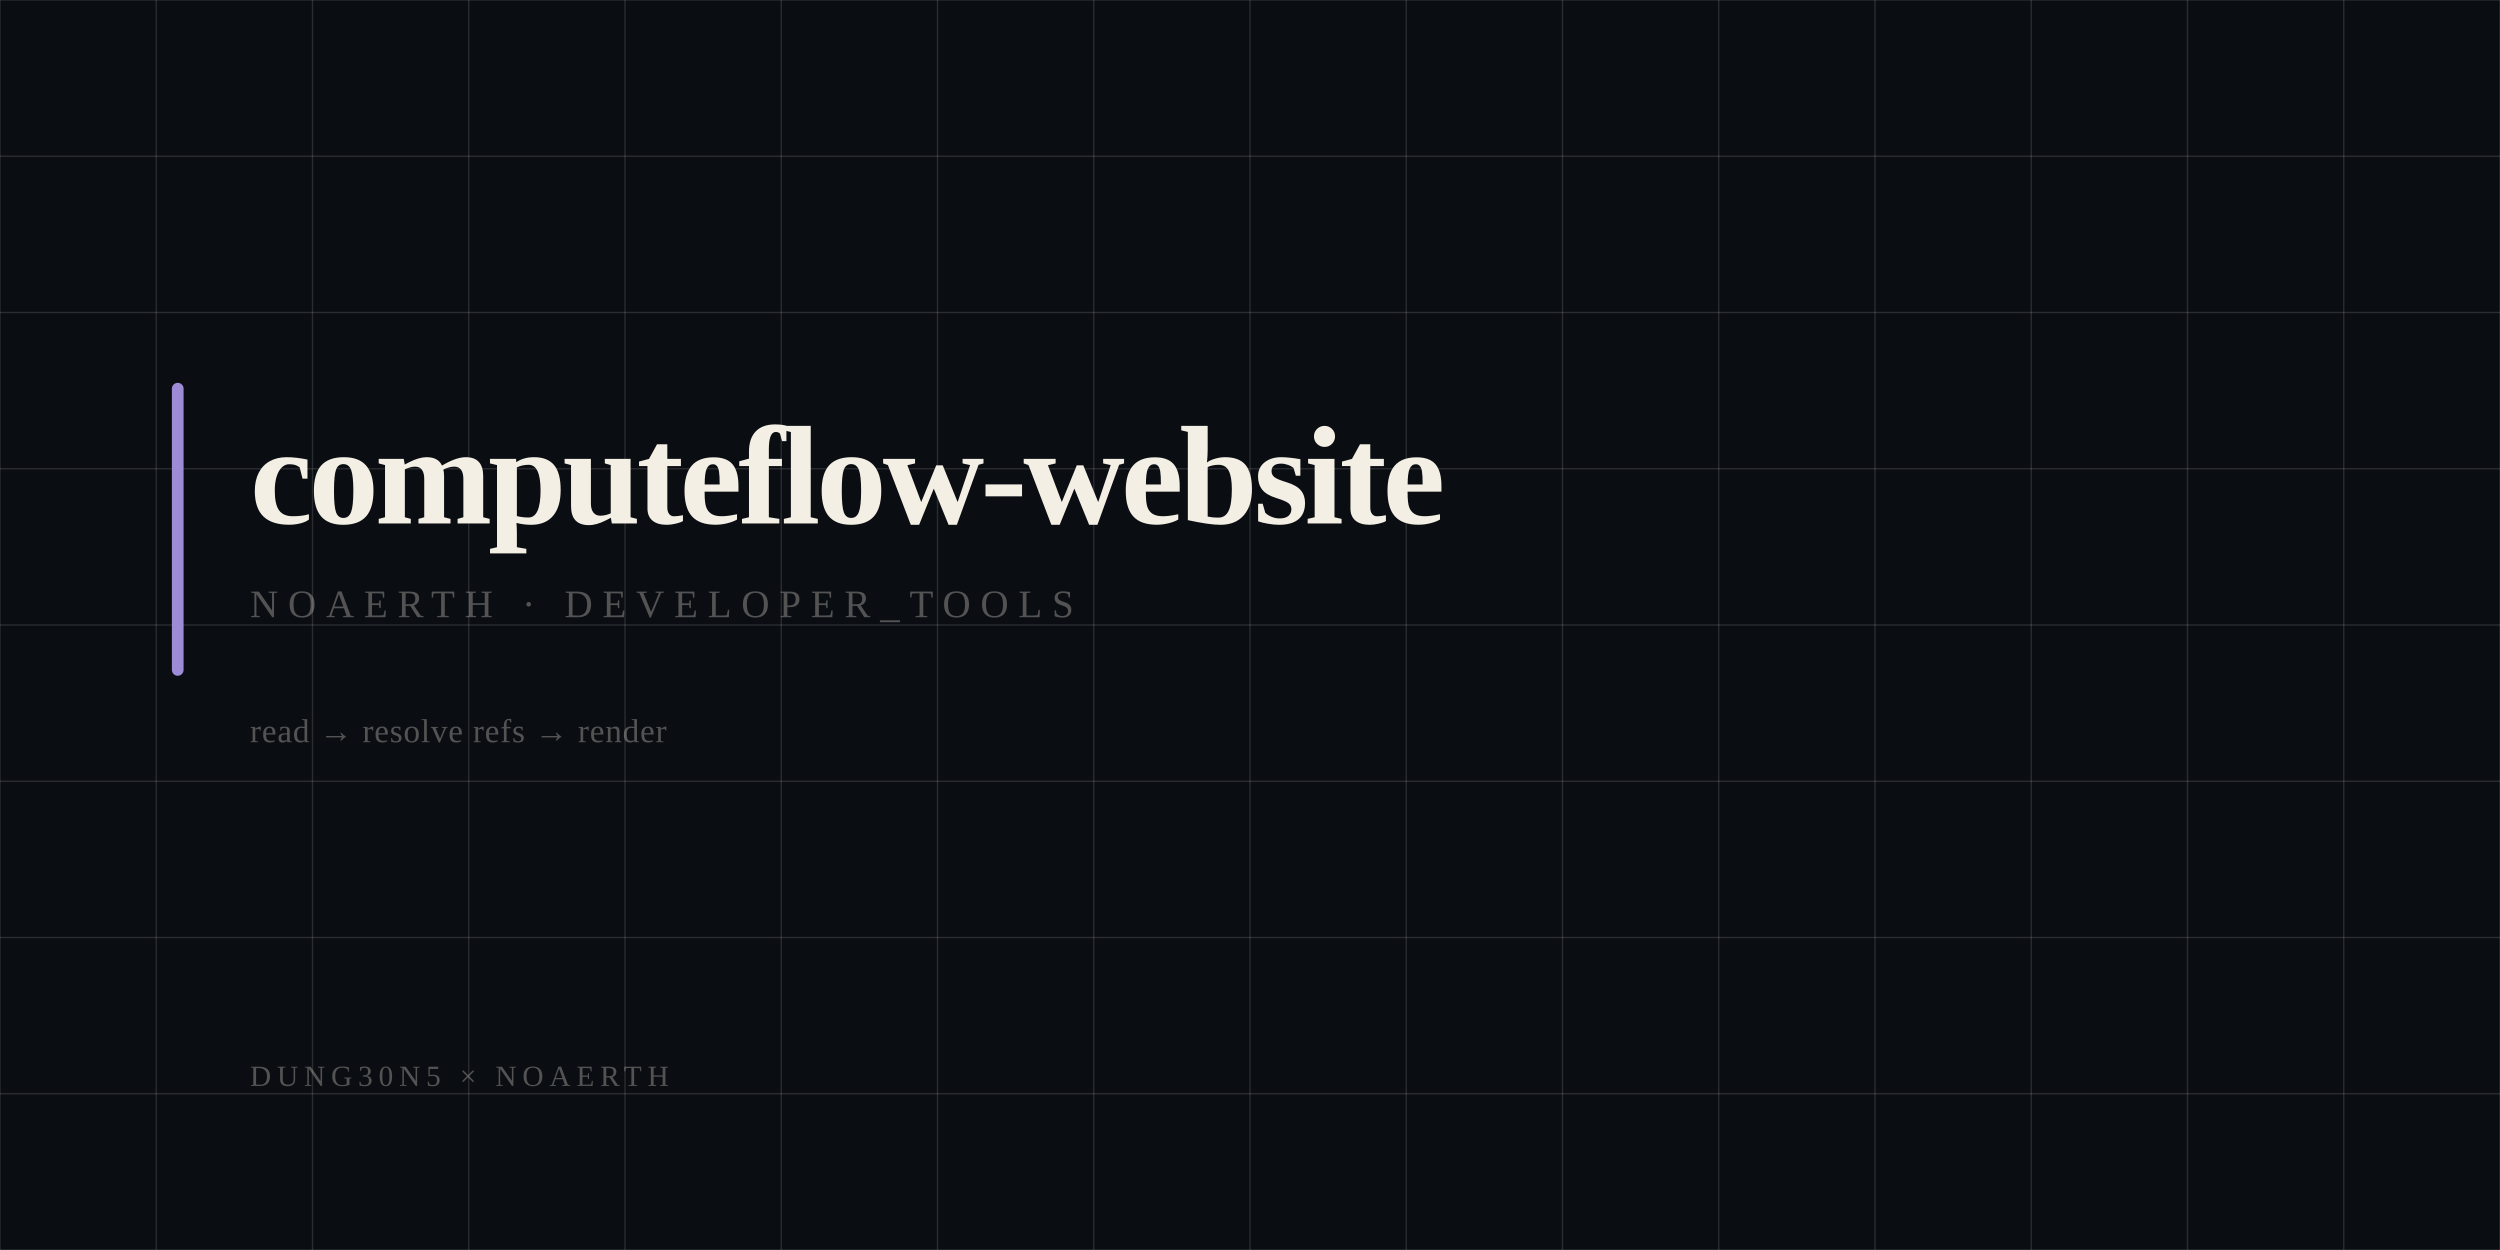
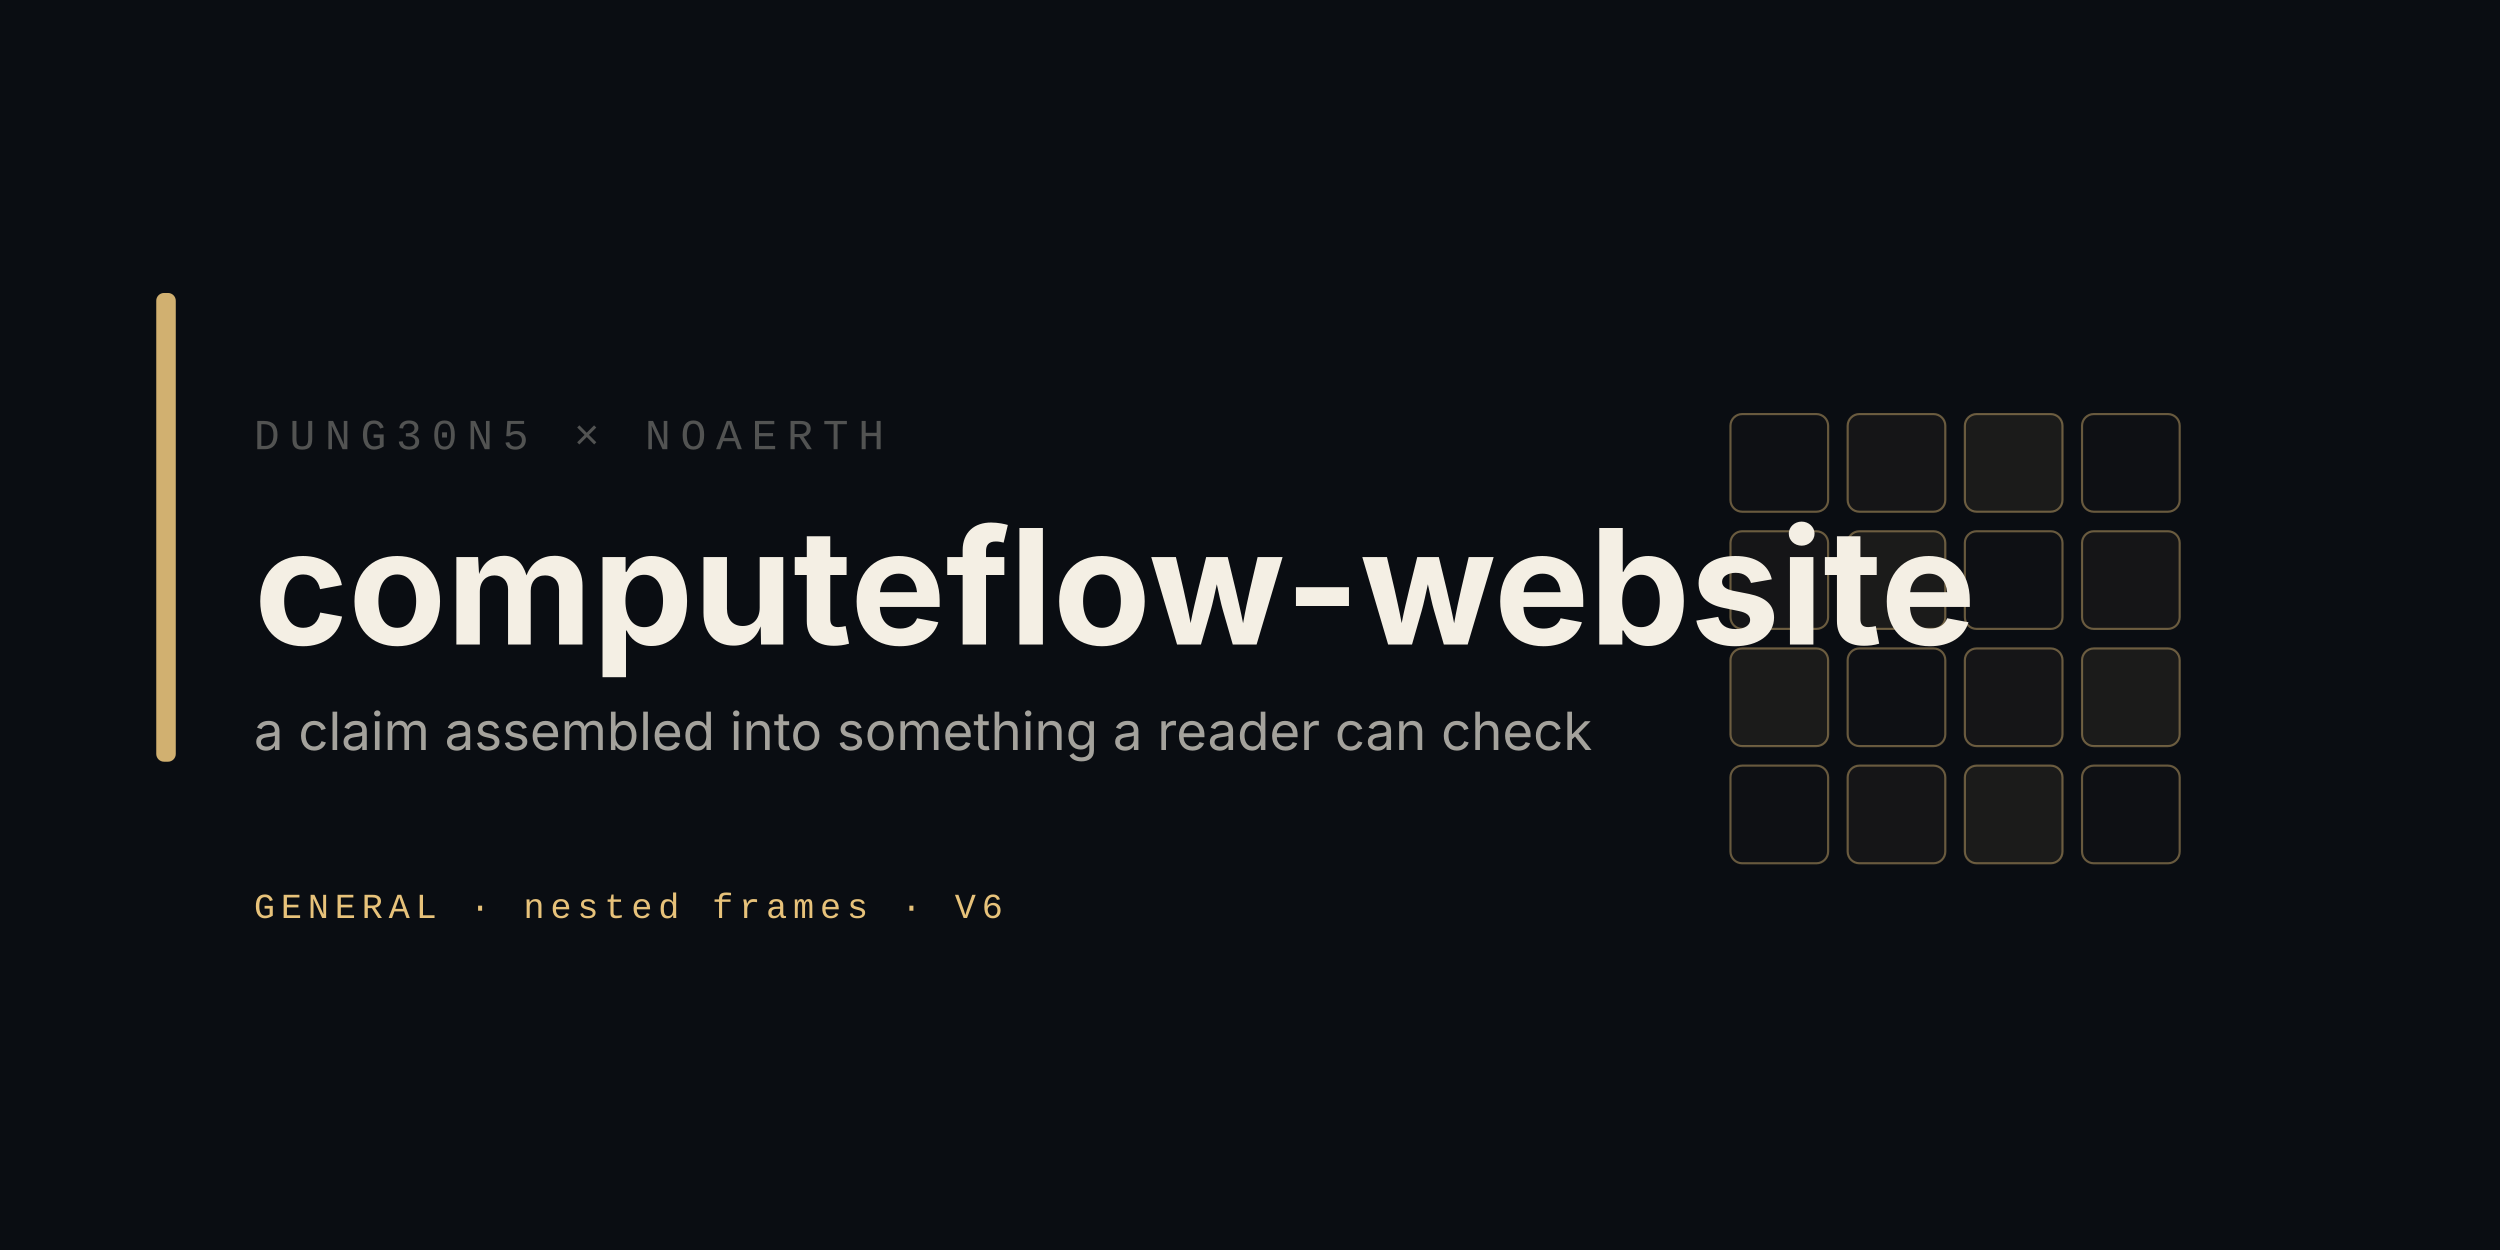
- <svg xmlns="http://www.w3.org/2000/svg" viewBox="0 0 1280 640" width="1280" height="640" role="img" aria-label="computeflow-website — NOAERTH project card.">
+ <svg xmlns="http://www.w3.org/2000/svg" viewBox="0 0 1280 640" width="1280" height="640" role="img" aria-label="computeflow-website project card">
  <rect width="1280" height="640" fill="#0a0d12" />
-   <line x1="0" y1="0" x2="0" y2="640" stroke="#f4efe424" stroke-width="0.7" />
-   <line x1="80" y1="0" x2="80" y2="640" stroke="#f4efe424" stroke-width="0.7" />
-   <line x1="160" y1="0" x2="160" y2="640" stroke="#f4efe424" stroke-width="0.7" />
-   <line x1="240" y1="0" x2="240" y2="640" stroke="#f4efe424" stroke-width="0.7" />
-   <line x1="320" y1="0" x2="320" y2="640" stroke="#f4efe424" stroke-width="0.7" />
-   <line x1="400" y1="0" x2="400" y2="640" stroke="#f4efe424" stroke-width="0.7" />
-   <line x1="480" y1="0" x2="480" y2="640" stroke="#f4efe424" stroke-width="0.7" />
-   <line x1="560" y1="0" x2="560" y2="640" stroke="#f4efe424" stroke-width="0.7" />
-   <line x1="640" y1="0" x2="640" y2="640" stroke="#f4efe424" stroke-width="0.7" />
-   <line x1="720" y1="0" x2="720" y2="640" stroke="#f4efe424" stroke-width="0.7" />
-   <line x1="800" y1="0" x2="800" y2="640" stroke="#f4efe424" stroke-width="0.7" />
-   <line x1="880" y1="0" x2="880" y2="640" stroke="#f4efe424" stroke-width="0.7" />
-   <line x1="960" y1="0" x2="960" y2="640" stroke="#f4efe424" stroke-width="0.7" />
-   <line x1="1040" y1="0" x2="1040" y2="640" stroke="#f4efe424" stroke-width="0.7" />
-   <line x1="1120" y1="0" x2="1120" y2="640" stroke="#f4efe424" stroke-width="0.7" />
-   <line x1="1200" y1="0" x2="1200" y2="640" stroke="#f4efe424" stroke-width="0.7" />
-   <line x1="1280" y1="0" x2="1280" y2="640" stroke="#f4efe424" stroke-width="0.7" />
-   <line x1="0" y1="0" x2="1280" y2="0" stroke="#f4efe424" stroke-width="0.7" />
-   <line x1="0" y1="80" x2="1280" y2="80" stroke="#f4efe424" stroke-width="0.7" />
-   <line x1="0" y1="160" x2="1280" y2="160" stroke="#f4efe424" stroke-width="0.7" />
-   <line x1="0" y1="240" x2="1280" y2="240" stroke="#f4efe424" stroke-width="0.7" />
-   <line x1="0" y1="320" x2="1280" y2="320" stroke="#f4efe424" stroke-width="0.7" />
-   <line x1="0" y1="400" x2="1280" y2="400" stroke="#f4efe424" stroke-width="0.7" />
-   <line x1="0" y1="480" x2="1280" y2="480" stroke="#f4efe424" stroke-width="0.7" />
-   <line x1="0" y1="560" x2="1280" y2="560" stroke="#f4efe424" stroke-width="0.7" />
-   <line x1="0" y1="640" x2="1280" y2="640" stroke="#f4efe424" stroke-width="0.7" />
-   <rect x="88" y="196" width="6" height="150" rx="3" fill="#9d8bd6" />
-   <text x="128" y="268" fill="#f4efe4" font-size="72" font-weight="680" letter-spacing="-2">computeflow-website</text>
-   <text x="128" y="316" fill="#f4efe44f" font-size="20" letter-spacing="5">NOAERTH · DEVELOPER_TOOLS</text>
-   <text x="128" y="380" fill="#f4efe44f" font-size="17" letter-spacing="0.4">read → resolve refs → render</text>
-   <text x="128" y="556" fill="#f4efe44f" font-size="15" letter-spacing="3">DUNG30N5 × NOAERTH</text>
+   <rect x="886" y="212" width="50" height="50" rx="6" fill="#e7c27a" fill-opacity="0.02" stroke="#e7c27a" stroke-width="1.1" stroke-opacity="0.42" />
+   <rect x="946" y="212" width="50" height="50" rx="6" fill="#e7c27a" fill-opacity="0.05" stroke="#e7c27a" stroke-width="1.1" stroke-opacity="0.42" />
+   <rect x="1006" y="212" width="50" height="50" rx="6" fill="#e7c27a" fill-opacity="0.08" stroke="#e7c27a" stroke-width="1.1" stroke-opacity="0.42" />
+   <rect x="1066" y="212" width="50" height="50" rx="6" fill="#e7c27a" fill-opacity="0.02" stroke="#e7c27a" stroke-width="1.1" stroke-opacity="0.42" />
+   <rect x="886" y="272" width="50" height="50" rx="6" fill="#e7c27a" fill-opacity="0.05" stroke="#e7c27a" stroke-width="1.1" stroke-opacity="0.42" />
+   <rect x="946" y="272" width="50" height="50" rx="6" fill="#e7c27a" fill-opacity="0.08" stroke="#e7c27a" stroke-width="1.1" stroke-opacity="0.42" />
+   <rect x="1006" y="272" width="50" height="50" rx="6" fill="#e7c27a" fill-opacity="0.02" stroke="#e7c27a" stroke-width="1.1" stroke-opacity="0.42" />
+   <rect x="1066" y="272" width="50" height="50" rx="6" fill="#e7c27a" fill-opacity="0.05" stroke="#e7c27a" stroke-width="1.1" stroke-opacity="0.42" />
+   <rect x="886" y="332" width="50" height="50" rx="6" fill="#e7c27a" fill-opacity="0.08" stroke="#e7c27a" stroke-width="1.1" stroke-opacity="0.42" />
+   <rect x="946" y="332" width="50" height="50" rx="6" fill="#e7c27a" fill-opacity="0.02" stroke="#e7c27a" stroke-width="1.1" stroke-opacity="0.42" />
+   <rect x="1006" y="332" width="50" height="50" rx="6" fill="#e7c27a" fill-opacity="0.05" stroke="#e7c27a" stroke-width="1.1" stroke-opacity="0.42" />
+   <rect x="1066" y="332" width="50" height="50" rx="6" fill="#e7c27a" fill-opacity="0.08" stroke="#e7c27a" stroke-width="1.1" stroke-opacity="0.42" />
+   <rect x="886" y="392" width="50" height="50" rx="6" fill="#e7c27a" fill-opacity="0.02" stroke="#e7c27a" stroke-width="1.1" stroke-opacity="0.42" />
+   <rect x="946" y="392" width="50" height="50" rx="6" fill="#e7c27a" fill-opacity="0.05" stroke="#e7c27a" stroke-width="1.1" stroke-opacity="0.42" />
+   <rect x="1006" y="392" width="50" height="50" rx="6" fill="#e7c27a" fill-opacity="0.08" stroke="#e7c27a" stroke-width="1.1" stroke-opacity="0.42" />
+   <rect x="1066" y="392" width="50" height="50" rx="6" fill="#e7c27a" fill-opacity="0.02" stroke="#e7c27a" stroke-width="1.1" stroke-opacity="0.42" />
+   <rect x="80" y="150" width="10" height="240" rx="4" fill="#e7c27a" opacity="0.9" />
+   <text x="130" y="230" font-family="ui-monospace, SFMono-Regular, Menlo, Monaco, Consolas, 'Liberation Mono', monospace" font-size="22" letter-spacing="5" fill="#f4efe44f">DUNG30N5 × NOAERTH</text>
+   <text x="130" y="330" font-family="-apple-system, BlinkMacSystemFont, 'Segoe UI', Inter, Helvetica, Arial, sans-serif" font-size="82" font-weight="700" fill="#f4efe4">computeflow-website</text>
+   <text x="130" y="384" font-family="-apple-system, BlinkMacSystemFont, 'Segoe UI', Inter, Helvetica, Arial, sans-serif" font-size="27" fill="#f4efe4a8">a claim assembled into something a reader can check</text>
+   <text x="130" y="470" font-family="ui-monospace, SFMono-Regular, Menlo, Monaco, Consolas, 'Liberation Mono', monospace" font-size="18" fill="#e7c27a" letter-spacing="3">GENERAL · nested frames · V6</text>
</svg>
